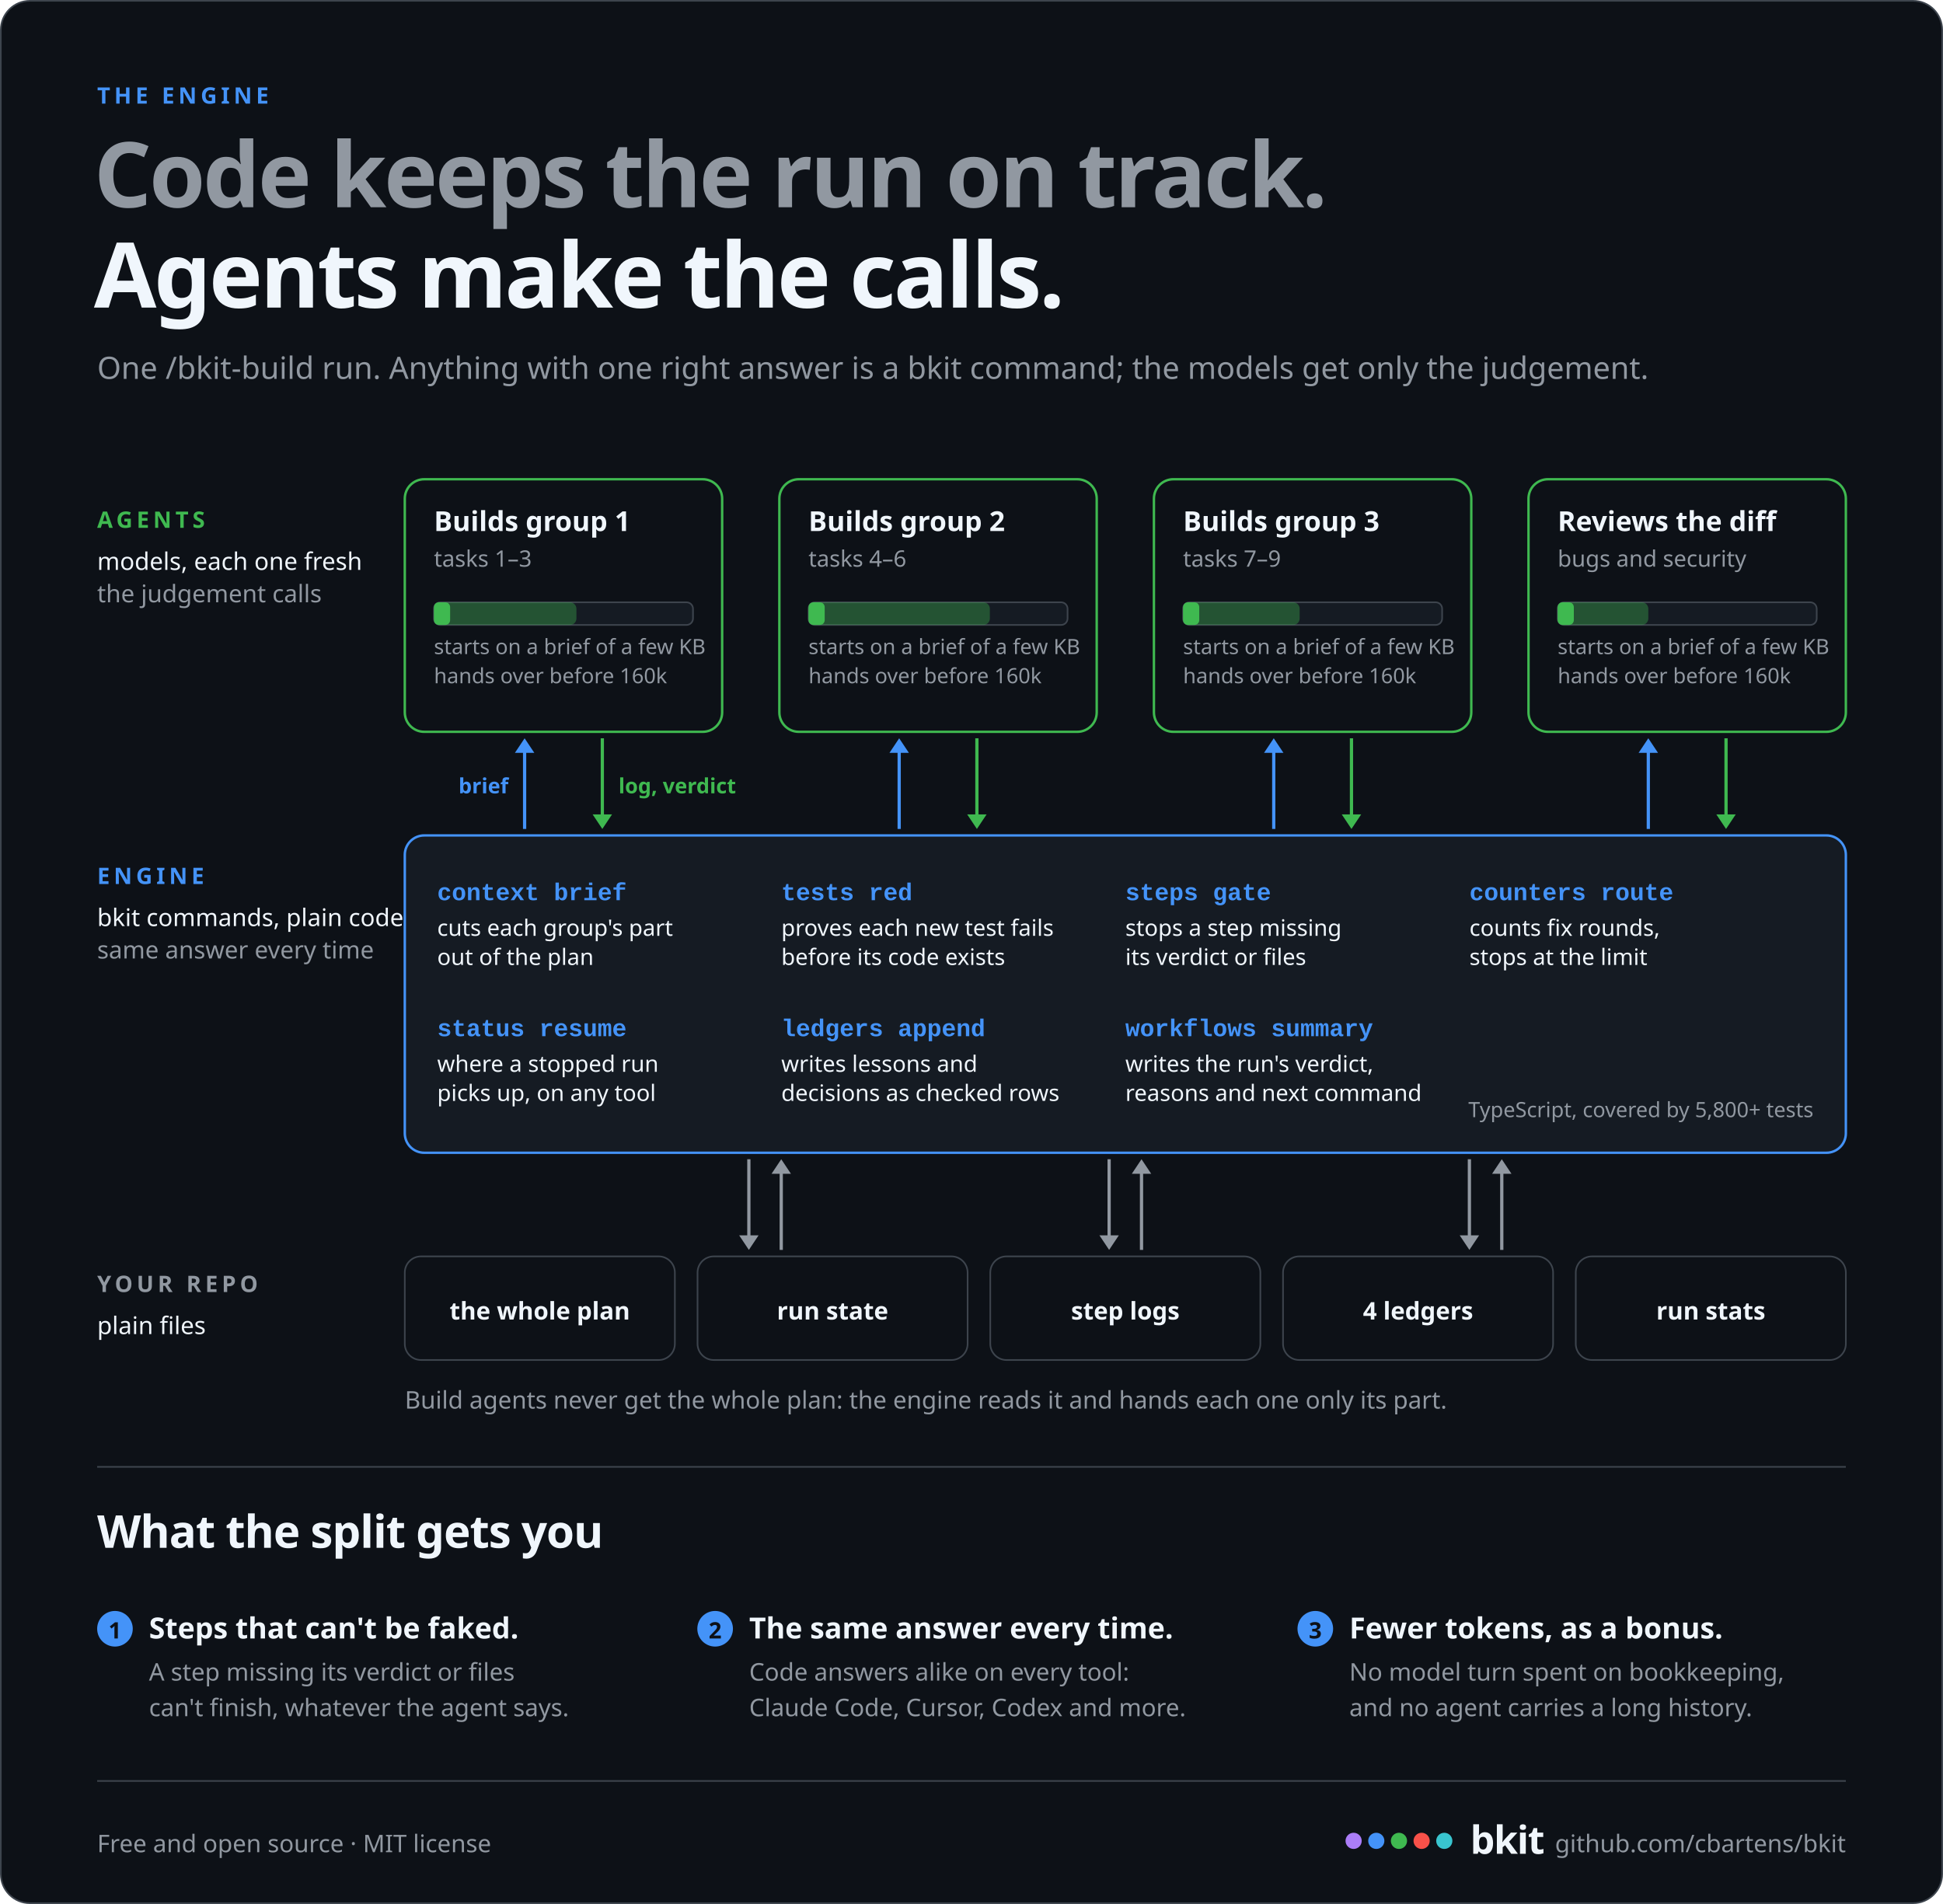
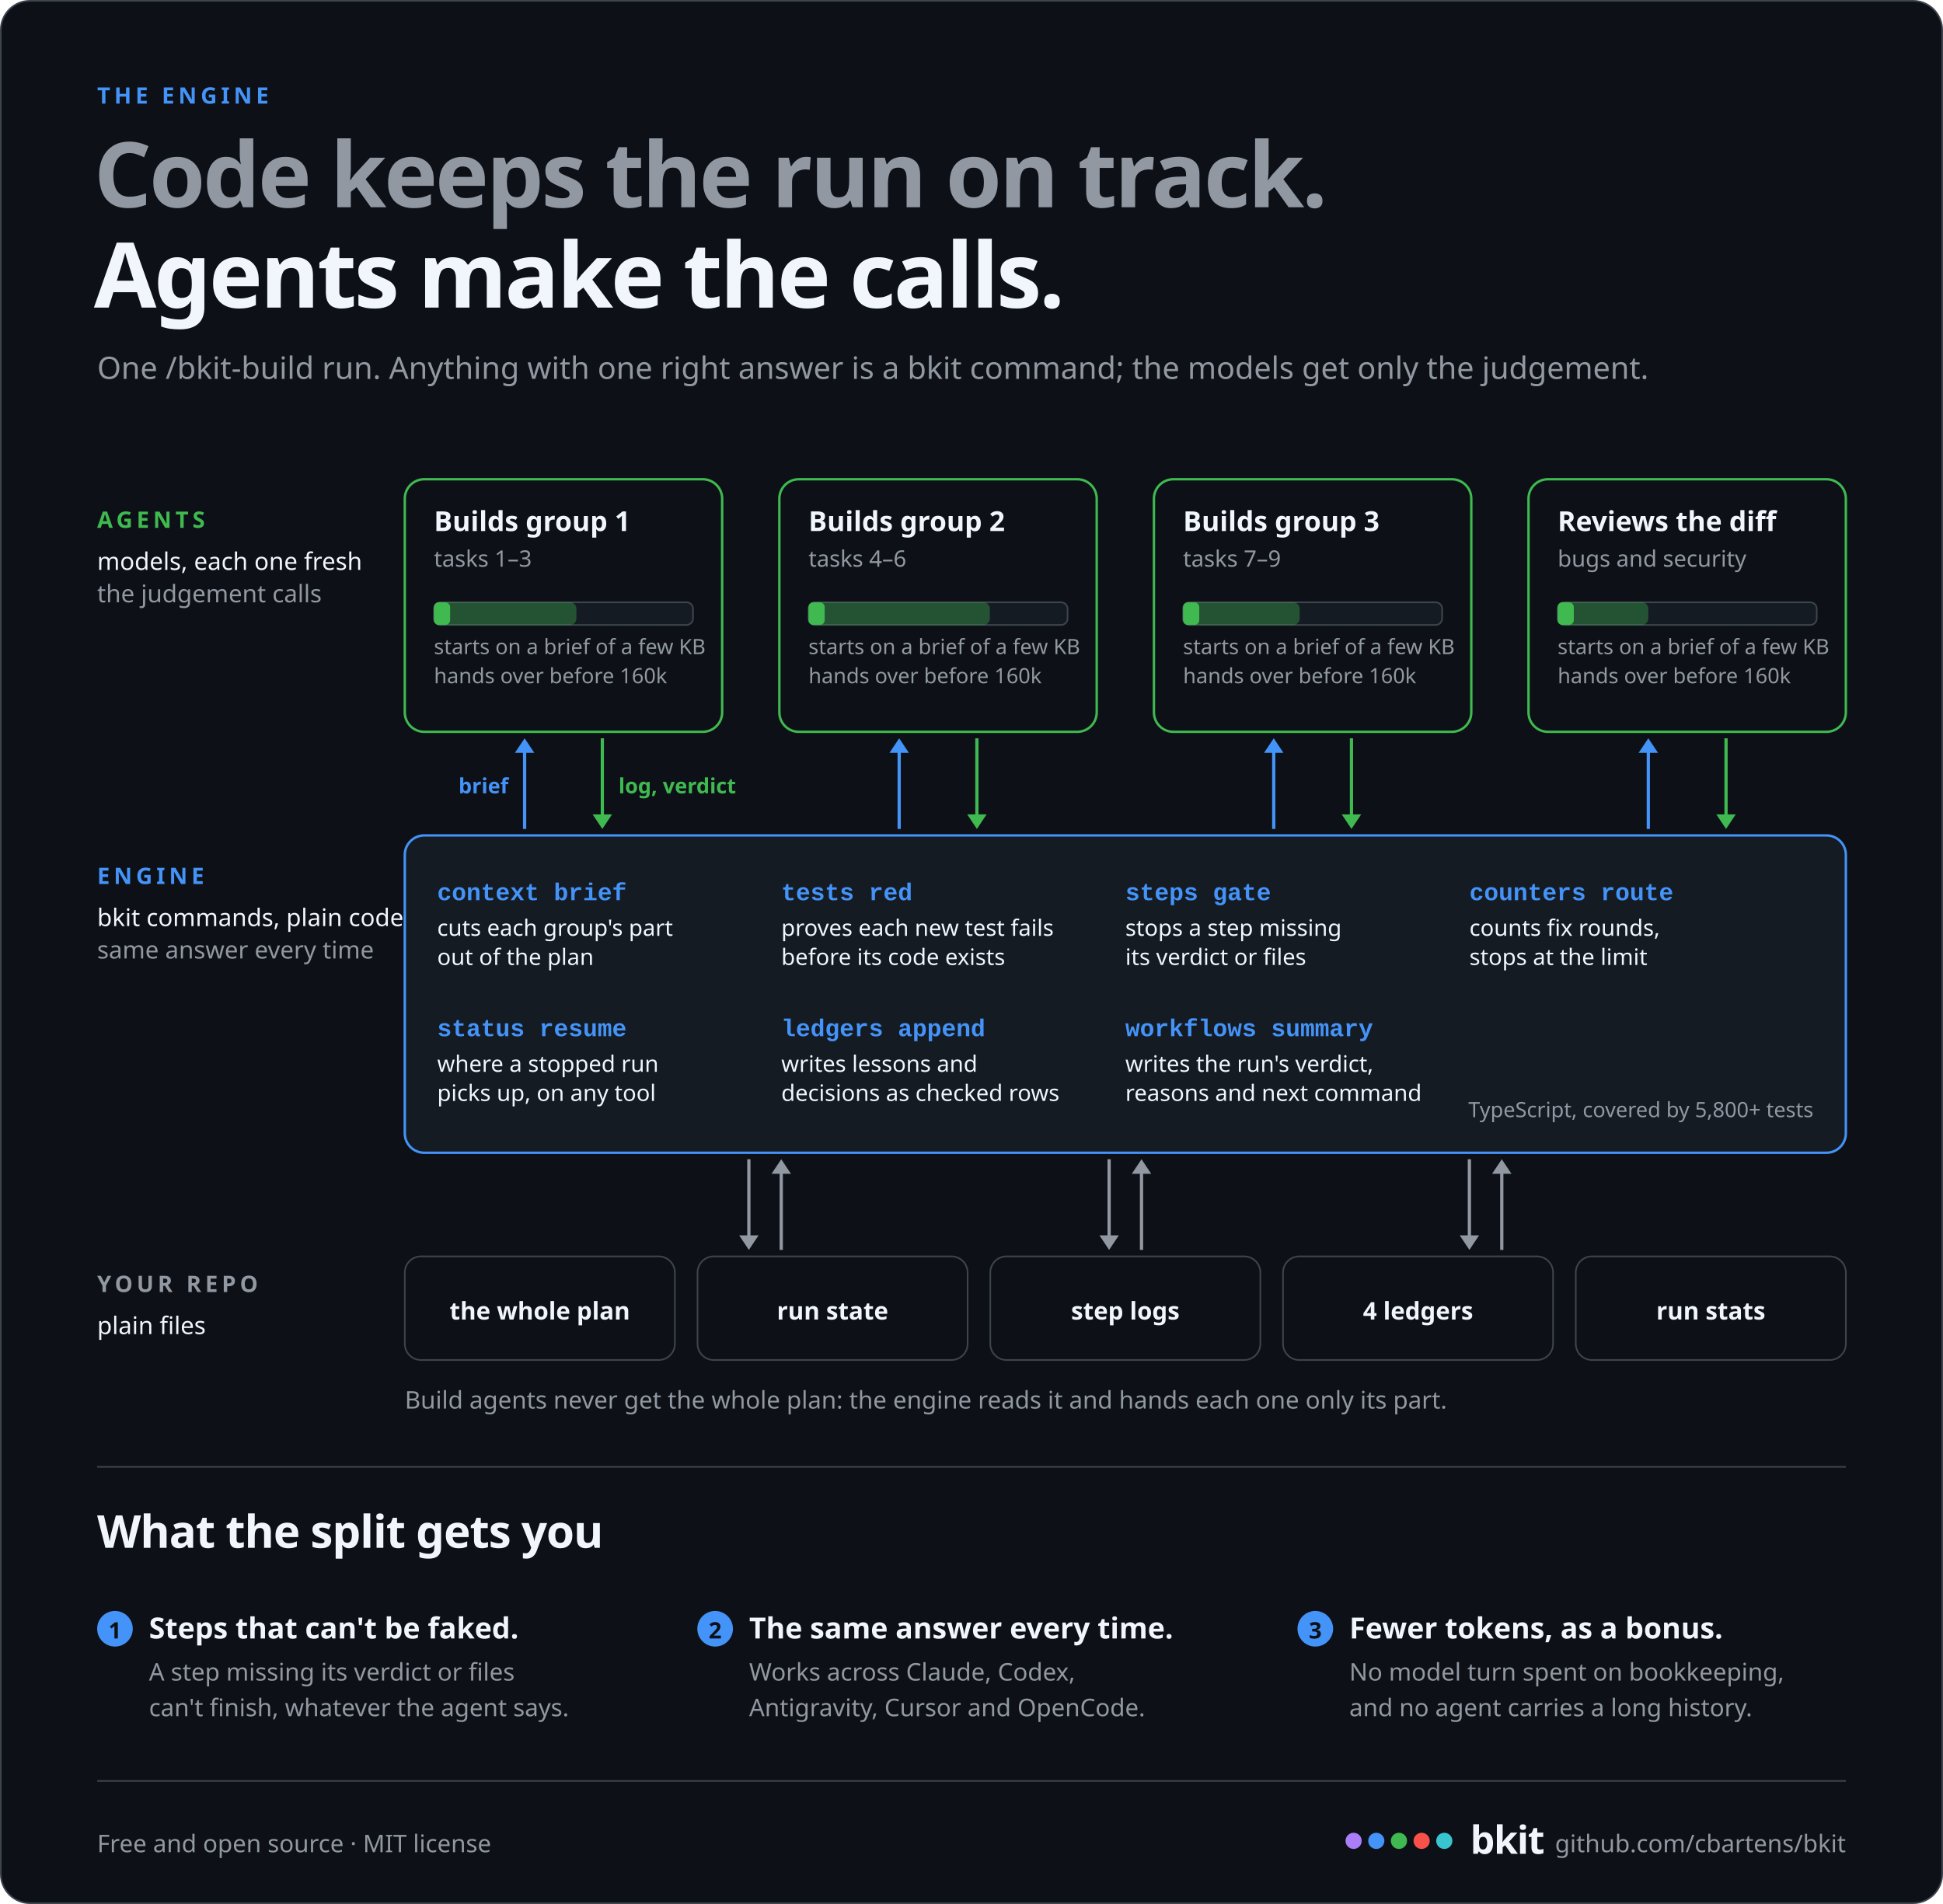
<svg xmlns="http://www.w3.org/2000/svg" width="1200" height="1176" viewBox="0 0 1200 1176" role="img" aria-label="Code keeps the run on track; agents make the calls. One /bkit-build run in three rows. Agents: models, each one fresh, making the judgement calls. Three each build one group of tasks and one reviews the diff for bugs and security; each starts on a brief of a few KB and hands over before 160 thousand tokens, takes its brief from the engine and hands back a log and a verdict. Engine: bkit commands, plain code with the same answer every time, covered by 5,800+ tests. context brief: cuts each group's part out of the plan; tests red: proves each new test fails before its code exists; steps gate: stops a step missing its verdict or files; counters route: counts fix rounds, stops at the limit; status resume: where a stopped run picks up, on any tool; ledgers append: writes lessons and decisions as checked rows; workflows summary: writes the run's verdict, reasons and next command. Your repo: the plain files the engine reads and writes: the whole plan, run state, step logs, 4 ledgers and run stats. Build agents never get the whole plan: the engine reads it and hands each one only its part. What the split gets you: steps that can't be faked, because a step missing its verdict or files can't finish, whatever the agent says; the same answer every time, on every tool; and, as a bonus, fewer tokens, because no model turn is spent on bookkeeping and no agent carries a long history.">
  <rect x="0.5" y="0.5" width="1199" height="1175" rx="18" fill="#0d1117" stroke="#3d444d" />
  <text x="60" y="64" font-family="-apple-system, BlinkMacSystemFont, 'Segoe UI', 'Noto Sans', Helvetica, Arial, sans-serif" font-size="14" font-weight="700" fill="#4493f8" text-anchor="start" letter-spacing="2.4">THE ENGINE</text>
  <text x="58" y="128" font-family="-apple-system, BlinkMacSystemFont, 'Segoe UI', 'Noto Sans', Helvetica, Arial, sans-serif" font-size="56" font-weight="800" fill="#9198a1" text-anchor="start" letter-spacing="-1.5">Code keeps the run on track.</text>
  <text x="58" y="190" font-family="-apple-system, BlinkMacSystemFont, 'Segoe UI', 'Noto Sans', Helvetica, Arial, sans-serif" font-size="56" font-weight="800" fill="#f0f6fc" text-anchor="start" letter-spacing="-1.5">Agents make the calls.</text>
  <text x="60" y="234" font-family="-apple-system, BlinkMacSystemFont, 'Segoe UI', 'Noto Sans', Helvetica, Arial, sans-serif" font-size="19" font-weight="400" fill="#9198a1" text-anchor="start">One /bkit-build run. Anything with one right answer is a bkit command; the models get only the judgement.</text>
  <text x="60" y="326" font-family="-apple-system, BlinkMacSystemFont, 'Segoe UI', 'Noto Sans', Helvetica, Arial, sans-serif" font-size="14" font-weight="700" fill="#3fb950" text-anchor="start" letter-spacing="2.4">AGENTS</text>
  <text x="60" y="352" font-family="-apple-system, BlinkMacSystemFont, 'Segoe UI', 'Noto Sans', Helvetica, Arial, sans-serif" font-size="15" font-weight="400" fill="#f0f6fc" text-anchor="start">models, each one fresh</text>
  <text x="60" y="372" font-family="-apple-system, BlinkMacSystemFont, 'Segoe UI', 'Noto Sans', Helvetica, Arial, sans-serif" font-size="15" font-weight="400" fill="#9198a1" text-anchor="start">the judgement calls</text>
  <rect x="250" y="296" width="196" height="156" rx="12" fill="#0d1117" stroke="#3fb950" stroke-width="1.5" />
  <text x="268" y="328" font-family="-apple-system, BlinkMacSystemFont, 'Segoe UI', 'Noto Sans', Helvetica, Arial, sans-serif" font-size="17" font-weight="700" fill="#f0f6fc" text-anchor="start">Builds group 1</text>
  <text x="268" y="350" font-family="-apple-system, BlinkMacSystemFont, 'Segoe UI', 'Noto Sans', Helvetica, Arial, sans-serif" font-size="14" font-weight="400" fill="#9198a1" text-anchor="start">tasks 1–3</text>
  <rect x="268" y="372" width="160" height="14" rx="4" fill="#151b23" stroke="#3d444d" />
  <rect x="268" y="372" width="88.0" height="14" rx="4" fill="#3fb950" fill-opacity="0.35" />
  <rect x="268" y="372" width="10" height="14" rx="3" fill="#3fb950" />
  <text x="268" y="404" font-family="-apple-system, BlinkMacSystemFont, 'Segoe UI', 'Noto Sans', Helvetica, Arial, sans-serif" font-size="13" font-weight="400" fill="#9198a1" text-anchor="start">starts on a brief of a few KB</text>
  <text x="268" y="422" font-family="-apple-system, BlinkMacSystemFont, 'Segoe UI', 'Noto Sans', Helvetica, Arial, sans-serif" font-size="13" font-weight="400" fill="#9198a1" text-anchor="start">hands over before 160k</text>
  <rect x="481.333" y="296" width="196" height="156" rx="12" fill="#0d1117" stroke="#3fb950" stroke-width="1.5" />
  <text x="499.333" y="328" font-family="-apple-system, BlinkMacSystemFont, 'Segoe UI', 'Noto Sans', Helvetica, Arial, sans-serif" font-size="17" font-weight="700" fill="#f0f6fc" text-anchor="start">Builds group 2</text>
  <text x="499.333" y="350" font-family="-apple-system, BlinkMacSystemFont, 'Segoe UI', 'Noto Sans', Helvetica, Arial, sans-serif" font-size="14" font-weight="400" fill="#9198a1" text-anchor="start">tasks 4–6</text>
  <rect x="499.333" y="372" width="160" height="14" rx="4" fill="#151b23" stroke="#3d444d" />
  <rect x="499.333" y="372" width="112.0" height="14" rx="4" fill="#3fb950" fill-opacity="0.35" />
  <rect x="499.333" y="372" width="10" height="14" rx="3" fill="#3fb950" />
  <text x="499.333" y="404" font-family="-apple-system, BlinkMacSystemFont, 'Segoe UI', 'Noto Sans', Helvetica, Arial, sans-serif" font-size="13" font-weight="400" fill="#9198a1" text-anchor="start">starts on a brief of a few KB</text>
  <text x="499.333" y="422" font-family="-apple-system, BlinkMacSystemFont, 'Segoe UI', 'Noto Sans', Helvetica, Arial, sans-serif" font-size="13" font-weight="400" fill="#9198a1" text-anchor="start">hands over before 160k</text>
  <rect x="712.667" y="296" width="196" height="156" rx="12" fill="#0d1117" stroke="#3fb950" stroke-width="1.5" />
  <text x="730.667" y="328" font-family="-apple-system, BlinkMacSystemFont, 'Segoe UI', 'Noto Sans', Helvetica, Arial, sans-serif" font-size="17" font-weight="700" fill="#f0f6fc" text-anchor="start">Builds group 3</text>
  <text x="730.667" y="350" font-family="-apple-system, BlinkMacSystemFont, 'Segoe UI', 'Noto Sans', Helvetica, Arial, sans-serif" font-size="14" font-weight="400" fill="#9198a1" text-anchor="start">tasks 7–9</text>
  <rect x="730.667" y="372" width="160" height="14" rx="4" fill="#151b23" stroke="#3d444d" />
  <rect x="730.667" y="372" width="72.0" height="14" rx="4" fill="#3fb950" fill-opacity="0.35" />
  <rect x="730.667" y="372" width="10" height="14" rx="3" fill="#3fb950" />
  <text x="730.667" y="404" font-family="-apple-system, BlinkMacSystemFont, 'Segoe UI', 'Noto Sans', Helvetica, Arial, sans-serif" font-size="13" font-weight="400" fill="#9198a1" text-anchor="start">starts on a brief of a few KB</text>
  <text x="730.667" y="422" font-family="-apple-system, BlinkMacSystemFont, 'Segoe UI', 'Noto Sans', Helvetica, Arial, sans-serif" font-size="13" font-weight="400" fill="#9198a1" text-anchor="start">hands over before 160k</text>
  <rect x="944" y="296" width="196" height="156" rx="12" fill="#0d1117" stroke="#3fb950" stroke-width="1.5" />
  <text x="962" y="328" font-family="-apple-system, BlinkMacSystemFont, 'Segoe UI', 'Noto Sans', Helvetica, Arial, sans-serif" font-size="17" font-weight="700" fill="#f0f6fc" text-anchor="start">Reviews the diff</text>
  <text x="962" y="350" font-family="-apple-system, BlinkMacSystemFont, 'Segoe UI', 'Noto Sans', Helvetica, Arial, sans-serif" font-size="14" font-weight="400" fill="#9198a1" text-anchor="start">bugs and security</text>
  <rect x="962" y="372" width="160" height="14" rx="4" fill="#151b23" stroke="#3d444d" />
  <rect x="962" y="372" width="56.0" height="14" rx="4" fill="#3fb950" fill-opacity="0.35" />
  <rect x="962" y="372" width="10" height="14" rx="3" fill="#3fb950" />
  <text x="962" y="404" font-family="-apple-system, BlinkMacSystemFont, 'Segoe UI', 'Noto Sans', Helvetica, Arial, sans-serif" font-size="13" font-weight="400" fill="#9198a1" text-anchor="start">starts on a brief of a few KB</text>
  <text x="962" y="422" font-family="-apple-system, BlinkMacSystemFont, 'Segoe UI', 'Noto Sans', Helvetica, Arial, sans-serif" font-size="13" font-weight="400" fill="#9198a1" text-anchor="start">hands over before 160k</text>
  <line x1="324" y1="512" x2="324" y2="463" stroke="#4493f8" stroke-width="2" />
  <path d="M318 465 L324 456 L330 465 Z" fill="#4493f8" />
  <line x1="372" y1="456" x2="372" y2="505" stroke="#3fb950" stroke-width="2" />
  <path d="M366 503 L372 512 L378 503 Z" fill="#3fb950" />
  <line x1="555.333" y1="512" x2="555.333" y2="463" stroke="#4493f8" stroke-width="2" />
  <path d="M549.333 465 L555.333 456 L561.333 465 Z" fill="#4493f8" />
  <line x1="603.333" y1="456" x2="603.333" y2="505" stroke="#3fb950" stroke-width="2" />
  <path d="M597.333 503 L603.333 512 L609.333 503 Z" fill="#3fb950" />
  <line x1="786.667" y1="512" x2="786.667" y2="463" stroke="#4493f8" stroke-width="2" />
  <path d="M780.667 465 L786.667 456 L792.667 465 Z" fill="#4493f8" />
  <line x1="834.667" y1="456" x2="834.667" y2="505" stroke="#3fb950" stroke-width="2" />
  <path d="M828.667 503 L834.667 512 L840.667 503 Z" fill="#3fb950" />
  <line x1="1018" y1="512" x2="1018" y2="463" stroke="#4493f8" stroke-width="2" />
  <path d="M1012 465 L1018 456 L1024 465 Z" fill="#4493f8" />
  <line x1="1066" y1="456" x2="1066" y2="505" stroke="#3fb950" stroke-width="2" />
  <path d="M1060 503 L1066 512 L1072 503 Z" fill="#3fb950" />
  <text x="314" y="490" font-family="-apple-system, BlinkMacSystemFont, 'Segoe UI', 'Noto Sans', Helvetica, Arial, sans-serif" font-size="13" font-weight="700" fill="#4493f8" text-anchor="end">brief</text>
  <text x="382" y="490" font-family="-apple-system, BlinkMacSystemFont, 'Segoe UI', 'Noto Sans', Helvetica, Arial, sans-serif" font-size="13" font-weight="700" fill="#3fb950" text-anchor="start">log, verdict</text>
  <text x="60" y="546" font-family="-apple-system, BlinkMacSystemFont, 'Segoe UI', 'Noto Sans', Helvetica, Arial, sans-serif" font-size="14" font-weight="700" fill="#4493f8" text-anchor="start" letter-spacing="2.4">ENGINE</text>
  <text x="60" y="572" font-family="-apple-system, BlinkMacSystemFont, 'Segoe UI', 'Noto Sans', Helvetica, Arial, sans-serif" font-size="15" font-weight="400" fill="#f0f6fc" text-anchor="start">bkit commands, plain code</text>
  <text x="60" y="592" font-family="-apple-system, BlinkMacSystemFont, 'Segoe UI', 'Noto Sans', Helvetica, Arial, sans-serif" font-size="15" font-weight="400" fill="#9198a1" text-anchor="start">same answer every time</text>
  <rect x="250" y="516" width="890" height="196" rx="12" fill="#151b23" stroke="#4493f8" stroke-width="1.5" />
  <text x="270" y="556" font-family="ui-monospace, SFMono-Regular, 'SF Mono', Menlo, Consolas, 'Liberation Mono', monospace" font-size="15" font-weight="700" fill="#4493f8" text-anchor="start">context brief</text>
  <text x="270" y="578" font-family="-apple-system, BlinkMacSystemFont, 'Segoe UI', 'Noto Sans', Helvetica, Arial, sans-serif" font-size="14" font-weight="400" fill="#f0f6fc" text-anchor="start">cuts each group's part</text>
  <text x="270" y="596" font-family="-apple-system, BlinkMacSystemFont, 'Segoe UI', 'Noto Sans', Helvetica, Arial, sans-serif" font-size="14" font-weight="400" fill="#f0f6fc" text-anchor="start">out of the plan</text>
  <text x="482.5" y="556" font-family="ui-monospace, SFMono-Regular, 'SF Mono', Menlo, Consolas, 'Liberation Mono', monospace" font-size="15" font-weight="700" fill="#4493f8" text-anchor="start">tests red</text>
  <text x="482.5" y="578" font-family="-apple-system, BlinkMacSystemFont, 'Segoe UI', 'Noto Sans', Helvetica, Arial, sans-serif" font-size="14" font-weight="400" fill="#f0f6fc" text-anchor="start">proves each new test fails</text>
  <text x="482.5" y="596" font-family="-apple-system, BlinkMacSystemFont, 'Segoe UI', 'Noto Sans', Helvetica, Arial, sans-serif" font-size="14" font-weight="400" fill="#f0f6fc" text-anchor="start">before its code exists</text>
  <text x="695" y="556" font-family="ui-monospace, SFMono-Regular, 'SF Mono', Menlo, Consolas, 'Liberation Mono', monospace" font-size="15" font-weight="700" fill="#4493f8" text-anchor="start">steps gate</text>
  <text x="695" y="578" font-family="-apple-system, BlinkMacSystemFont, 'Segoe UI', 'Noto Sans', Helvetica, Arial, sans-serif" font-size="14" font-weight="400" fill="#f0f6fc" text-anchor="start">stops a step missing</text>
  <text x="695" y="596" font-family="-apple-system, BlinkMacSystemFont, 'Segoe UI', 'Noto Sans', Helvetica, Arial, sans-serif" font-size="14" font-weight="400" fill="#f0f6fc" text-anchor="start">its verdict or files</text>
  <text x="907.5" y="556" font-family="ui-monospace, SFMono-Regular, 'SF Mono', Menlo, Consolas, 'Liberation Mono', monospace" font-size="15" font-weight="700" fill="#4493f8" text-anchor="start">counters route</text>
  <text x="907.5" y="578" font-family="-apple-system, BlinkMacSystemFont, 'Segoe UI', 'Noto Sans', Helvetica, Arial, sans-serif" font-size="14" font-weight="400" fill="#f0f6fc" text-anchor="start">counts fix rounds,</text>
  <text x="907.5" y="596" font-family="-apple-system, BlinkMacSystemFont, 'Segoe UI', 'Noto Sans', Helvetica, Arial, sans-serif" font-size="14" font-weight="400" fill="#f0f6fc" text-anchor="start">stops at the limit</text>
  <text x="270" y="640" font-family="ui-monospace, SFMono-Regular, 'SF Mono', Menlo, Consolas, 'Liberation Mono', monospace" font-size="15" font-weight="700" fill="#4493f8" text-anchor="start">status resume</text>
  <text x="270" y="662" font-family="-apple-system, BlinkMacSystemFont, 'Segoe UI', 'Noto Sans', Helvetica, Arial, sans-serif" font-size="14" font-weight="400" fill="#f0f6fc" text-anchor="start">where a stopped run</text>
  <text x="270" y="680" font-family="-apple-system, BlinkMacSystemFont, 'Segoe UI', 'Noto Sans', Helvetica, Arial, sans-serif" font-size="14" font-weight="400" fill="#f0f6fc" text-anchor="start">picks up, on any tool</text>
  <text x="482.5" y="640" font-family="ui-monospace, SFMono-Regular, 'SF Mono', Menlo, Consolas, 'Liberation Mono', monospace" font-size="15" font-weight="700" fill="#4493f8" text-anchor="start">ledgers append</text>
  <text x="482.5" y="662" font-family="-apple-system, BlinkMacSystemFont, 'Segoe UI', 'Noto Sans', Helvetica, Arial, sans-serif" font-size="14" font-weight="400" fill="#f0f6fc" text-anchor="start">writes lessons and</text>
  <text x="482.5" y="680" font-family="-apple-system, BlinkMacSystemFont, 'Segoe UI', 'Noto Sans', Helvetica, Arial, sans-serif" font-size="14" font-weight="400" fill="#f0f6fc" text-anchor="start">decisions as checked rows</text>
  <text x="695" y="640" font-family="ui-monospace, SFMono-Regular, 'SF Mono', Menlo, Consolas, 'Liberation Mono', monospace" font-size="15" font-weight="700" fill="#4493f8" text-anchor="start">workflows summary</text>
  <text x="695" y="662" font-family="-apple-system, BlinkMacSystemFont, 'Segoe UI', 'Noto Sans', Helvetica, Arial, sans-serif" font-size="14" font-weight="400" fill="#f0f6fc" text-anchor="start">writes the run's verdict,</text>
  <text x="695" y="680" font-family="-apple-system, BlinkMacSystemFont, 'Segoe UI', 'Noto Sans', Helvetica, Arial, sans-serif" font-size="14" font-weight="400" fill="#f0f6fc" text-anchor="start">reasons and next command</text>
  <text x="1120" y="690" font-family="-apple-system, BlinkMacSystemFont, 'Segoe UI', 'Noto Sans', Helvetica, Arial, sans-serif" font-size="13" font-weight="400" fill="#9198a1" text-anchor="end">TypeScript, covered by 5,800+ tests</text>
  <line x1="462.5" y1="716" x2="462.5" y2="765" stroke="#9198a1" stroke-width="2" />
  <path d="M456.5 763 L462.5 772 L468.5 763 Z" fill="#9198a1" />
  <line x1="482.5" y1="772" x2="482.5" y2="723" stroke="#9198a1" stroke-width="2" />
  <path d="M476.5 725 L482.5 716 L488.5 725 Z" fill="#9198a1" />
  <line x1="685" y1="716" x2="685" y2="765" stroke="#9198a1" stroke-width="2" />
  <path d="M679 763 L685 772 L691 763 Z" fill="#9198a1" />
  <line x1="705" y1="772" x2="705" y2="723" stroke="#9198a1" stroke-width="2" />
  <path d="M699 725 L705 716 L711 725 Z" fill="#9198a1" />
  <line x1="907.5" y1="716" x2="907.5" y2="765" stroke="#9198a1" stroke-width="2" />
  <path d="M901.5 763 L907.5 772 L913.5 763 Z" fill="#9198a1" />
  <line x1="927.5" y1="772" x2="927.5" y2="723" stroke="#9198a1" stroke-width="2" />
  <path d="M921.5 725 L927.5 716 L933.5 725 Z" fill="#9198a1" />
  <text x="60" y="798" font-family="-apple-system, BlinkMacSystemFont, 'Segoe UI', 'Noto Sans', Helvetica, Arial, sans-serif" font-size="14" font-weight="700" fill="#9198a1" text-anchor="start" letter-spacing="2.4">YOUR REPO</text>
  <text x="60" y="824" font-family="-apple-system, BlinkMacSystemFont, 'Segoe UI', 'Noto Sans', Helvetica, Arial, sans-serif" font-size="15" font-weight="400" fill="#f0f6fc" text-anchor="start">plain files</text>
  <rect x="250" y="776" width="166.8" height="64" rx="10" fill="#0d1117" stroke="#3d444d" />
  <text x="333.4" y="815" font-family="-apple-system, BlinkMacSystemFont, 'Segoe UI', 'Noto Sans', Helvetica, Arial, sans-serif" font-size="15" font-weight="600" fill="#f0f6fc" text-anchor="middle">the whole plan</text>
  <rect x="430.8" y="776" width="166.8" height="64" rx="10" fill="#0d1117" stroke="#3d444d" />
  <text x="514.2" y="815" font-family="-apple-system, BlinkMacSystemFont, 'Segoe UI', 'Noto Sans', Helvetica, Arial, sans-serif" font-size="15" font-weight="600" fill="#f0f6fc" text-anchor="middle">run state</text>
  <rect x="611.6" y="776" width="166.8" height="64" rx="10" fill="#0d1117" stroke="#3d444d" />
  <text x="695" y="815" font-family="-apple-system, BlinkMacSystemFont, 'Segoe UI', 'Noto Sans', Helvetica, Arial, sans-serif" font-size="15" font-weight="600" fill="#f0f6fc" text-anchor="middle">step logs</text>
  <rect x="792.4" y="776" width="166.8" height="64" rx="10" fill="#0d1117" stroke="#3d444d" />
  <text x="875.8" y="815" font-family="-apple-system, BlinkMacSystemFont, 'Segoe UI', 'Noto Sans', Helvetica, Arial, sans-serif" font-size="15" font-weight="600" fill="#f0f6fc" text-anchor="middle">4 ledgers</text>
  <rect x="973.2" y="776" width="166.8" height="64" rx="10" fill="#0d1117" stroke="#3d444d" />
  <text x="1056.6" y="815" font-family="-apple-system, BlinkMacSystemFont, 'Segoe UI', 'Noto Sans', Helvetica, Arial, sans-serif" font-size="15" font-weight="600" fill="#f0f6fc" text-anchor="middle">run stats</text>
  <text x="250" y="870" font-family="-apple-system, BlinkMacSystemFont, 'Segoe UI', 'Noto Sans', Helvetica, Arial, sans-serif" font-size="15" font-weight="400" fill="#9198a1" text-anchor="start">Build agents never get the whole plan: the engine reads it and hands each one only its part.</text>
  <line x1="60" y1="906" x2="1140" y2="906" stroke="#3d444d" />
  <text x="60" y="956" font-family="-apple-system, BlinkMacSystemFont, 'Segoe UI', 'Noto Sans', Helvetica, Arial, sans-serif" font-size="28" font-weight="800" fill="#f0f6fc" text-anchor="start" letter-spacing="-0.5">What the split gets you</text>
  <circle cx="71" cy="1006" r="11" fill="#4493f8" />
  <text x="71" y="1012" font-family="-apple-system, BlinkMacSystemFont, 'Segoe UI', 'Noto Sans', Helvetica, Arial, sans-serif" font-size="14" font-weight="800" fill="#0d1117" text-anchor="middle">1</text>
  <text x="92" y="1012" font-family="-apple-system, BlinkMacSystemFont, 'Segoe UI', 'Noto Sans', Helvetica, Arial, sans-serif" font-size="18" font-weight="700" fill="#f0f6fc" text-anchor="start">Steps that can't be faked.</text>
  <text x="92" y="1038" font-family="-apple-system, BlinkMacSystemFont, 'Segoe UI', 'Noto Sans', Helvetica, Arial, sans-serif" font-size="15" font-weight="400" fill="#9198a1" text-anchor="start">A step missing its verdict or files</text>
  <text x="92" y="1060" font-family="-apple-system, BlinkMacSystemFont, 'Segoe UI', 'Noto Sans', Helvetica, Arial, sans-serif" font-size="15" font-weight="400" fill="#9198a1" text-anchor="start">can't finish, whatever the agent says.</text>
  <circle cx="441.667" cy="1006" r="11" fill="#4493f8" />
  <text x="441.667" y="1012" font-family="-apple-system, BlinkMacSystemFont, 'Segoe UI', 'Noto Sans', Helvetica, Arial, sans-serif" font-size="14" font-weight="800" fill="#0d1117" text-anchor="middle">2</text>
  <text x="462.667" y="1012" font-family="-apple-system, BlinkMacSystemFont, 'Segoe UI', 'Noto Sans', Helvetica, Arial, sans-serif" font-size="18" font-weight="700" fill="#f0f6fc" text-anchor="start">The same answer every time.</text>
-   <text x="462.667" y="1038" font-family="-apple-system, BlinkMacSystemFont, 'Segoe UI', 'Noto Sans', Helvetica, Arial, sans-serif" font-size="15" font-weight="400" fill="#9198a1" text-anchor="start">Code answers alike on every tool:</text>
-   <text x="462.667" y="1060" font-family="-apple-system, BlinkMacSystemFont, 'Segoe UI', 'Noto Sans', Helvetica, Arial, sans-serif" font-size="15" font-weight="400" fill="#9198a1" text-anchor="start">Claude Code, Cursor, Codex and more.</text>
+   <text x="462.667" y="1038" font-family="-apple-system, BlinkMacSystemFont, 'Segoe UI', 'Noto Sans', Helvetica, Arial, sans-serif" font-size="15" font-weight="400" fill="#9198a1" text-anchor="start">Works across Claude, Codex,</text>
+   <text x="462.667" y="1060" font-family="-apple-system, BlinkMacSystemFont, 'Segoe UI', 'Noto Sans', Helvetica, Arial, sans-serif" font-size="15" font-weight="400" fill="#9198a1" text-anchor="start">Antigravity, Cursor and OpenCode.</text>
  <circle cx="812.333" cy="1006" r="11" fill="#4493f8" />
  <text x="812.333" y="1012" font-family="-apple-system, BlinkMacSystemFont, 'Segoe UI', 'Noto Sans', Helvetica, Arial, sans-serif" font-size="14" font-weight="800" fill="#0d1117" text-anchor="middle">3</text>
  <text x="833.333" y="1012" font-family="-apple-system, BlinkMacSystemFont, 'Segoe UI', 'Noto Sans', Helvetica, Arial, sans-serif" font-size="18" font-weight="700" fill="#f0f6fc" text-anchor="start">Fewer tokens, as a bonus.</text>
  <text x="833.333" y="1038" font-family="-apple-system, BlinkMacSystemFont, 'Segoe UI', 'Noto Sans', Helvetica, Arial, sans-serif" font-size="15" font-weight="400" fill="#9198a1" text-anchor="start">No model turn spent on bookkeeping,</text>
  <text x="833.333" y="1060" font-family="-apple-system, BlinkMacSystemFont, 'Segoe UI', 'Noto Sans', Helvetica, Arial, sans-serif" font-size="15" font-weight="400" fill="#9198a1" text-anchor="start">and no agent carries a long history.</text>
  <line x1="60" y1="1100" x2="1140" y2="1100" stroke="#3d444d" />
  <circle cx="836" cy="1137" r="5" fill="#ab7df8" />
  <circle cx="850" cy="1137" r="5" fill="#4493f8" />
  <circle cx="864" cy="1137" r="5" fill="#3fb950" />
  <circle cx="878" cy="1137" r="5" fill="#f85149" />
  <circle cx="892" cy="1137" r="5" fill="#39c5cf" />
  <text x="60" y="1144" font-family="-apple-system, BlinkMacSystemFont, 'Segoe UI', 'Noto Sans', Helvetica, Arial, sans-serif" font-size="15" font-weight="400" fill="#9198a1" text-anchor="start">Free and open source  ·  MIT license</text>
  <text x="908" y="1145" font-family="-apple-system, BlinkMacSystemFont, 'Segoe UI', 'Noto Sans', Helvetica, Arial, sans-serif" font-size="24" font-weight="800" fill="#f0f6fc" text-anchor="start" letter-spacing="-0.6">bkit</text>
  <text x="1140" y="1144" font-family="-apple-system, BlinkMacSystemFont, 'Segoe UI', 'Noto Sans', Helvetica, Arial, sans-serif" font-size="15" font-weight="400" fill="#9198a1" text-anchor="end">github.com/cbartens/bkit</text>
</svg>
